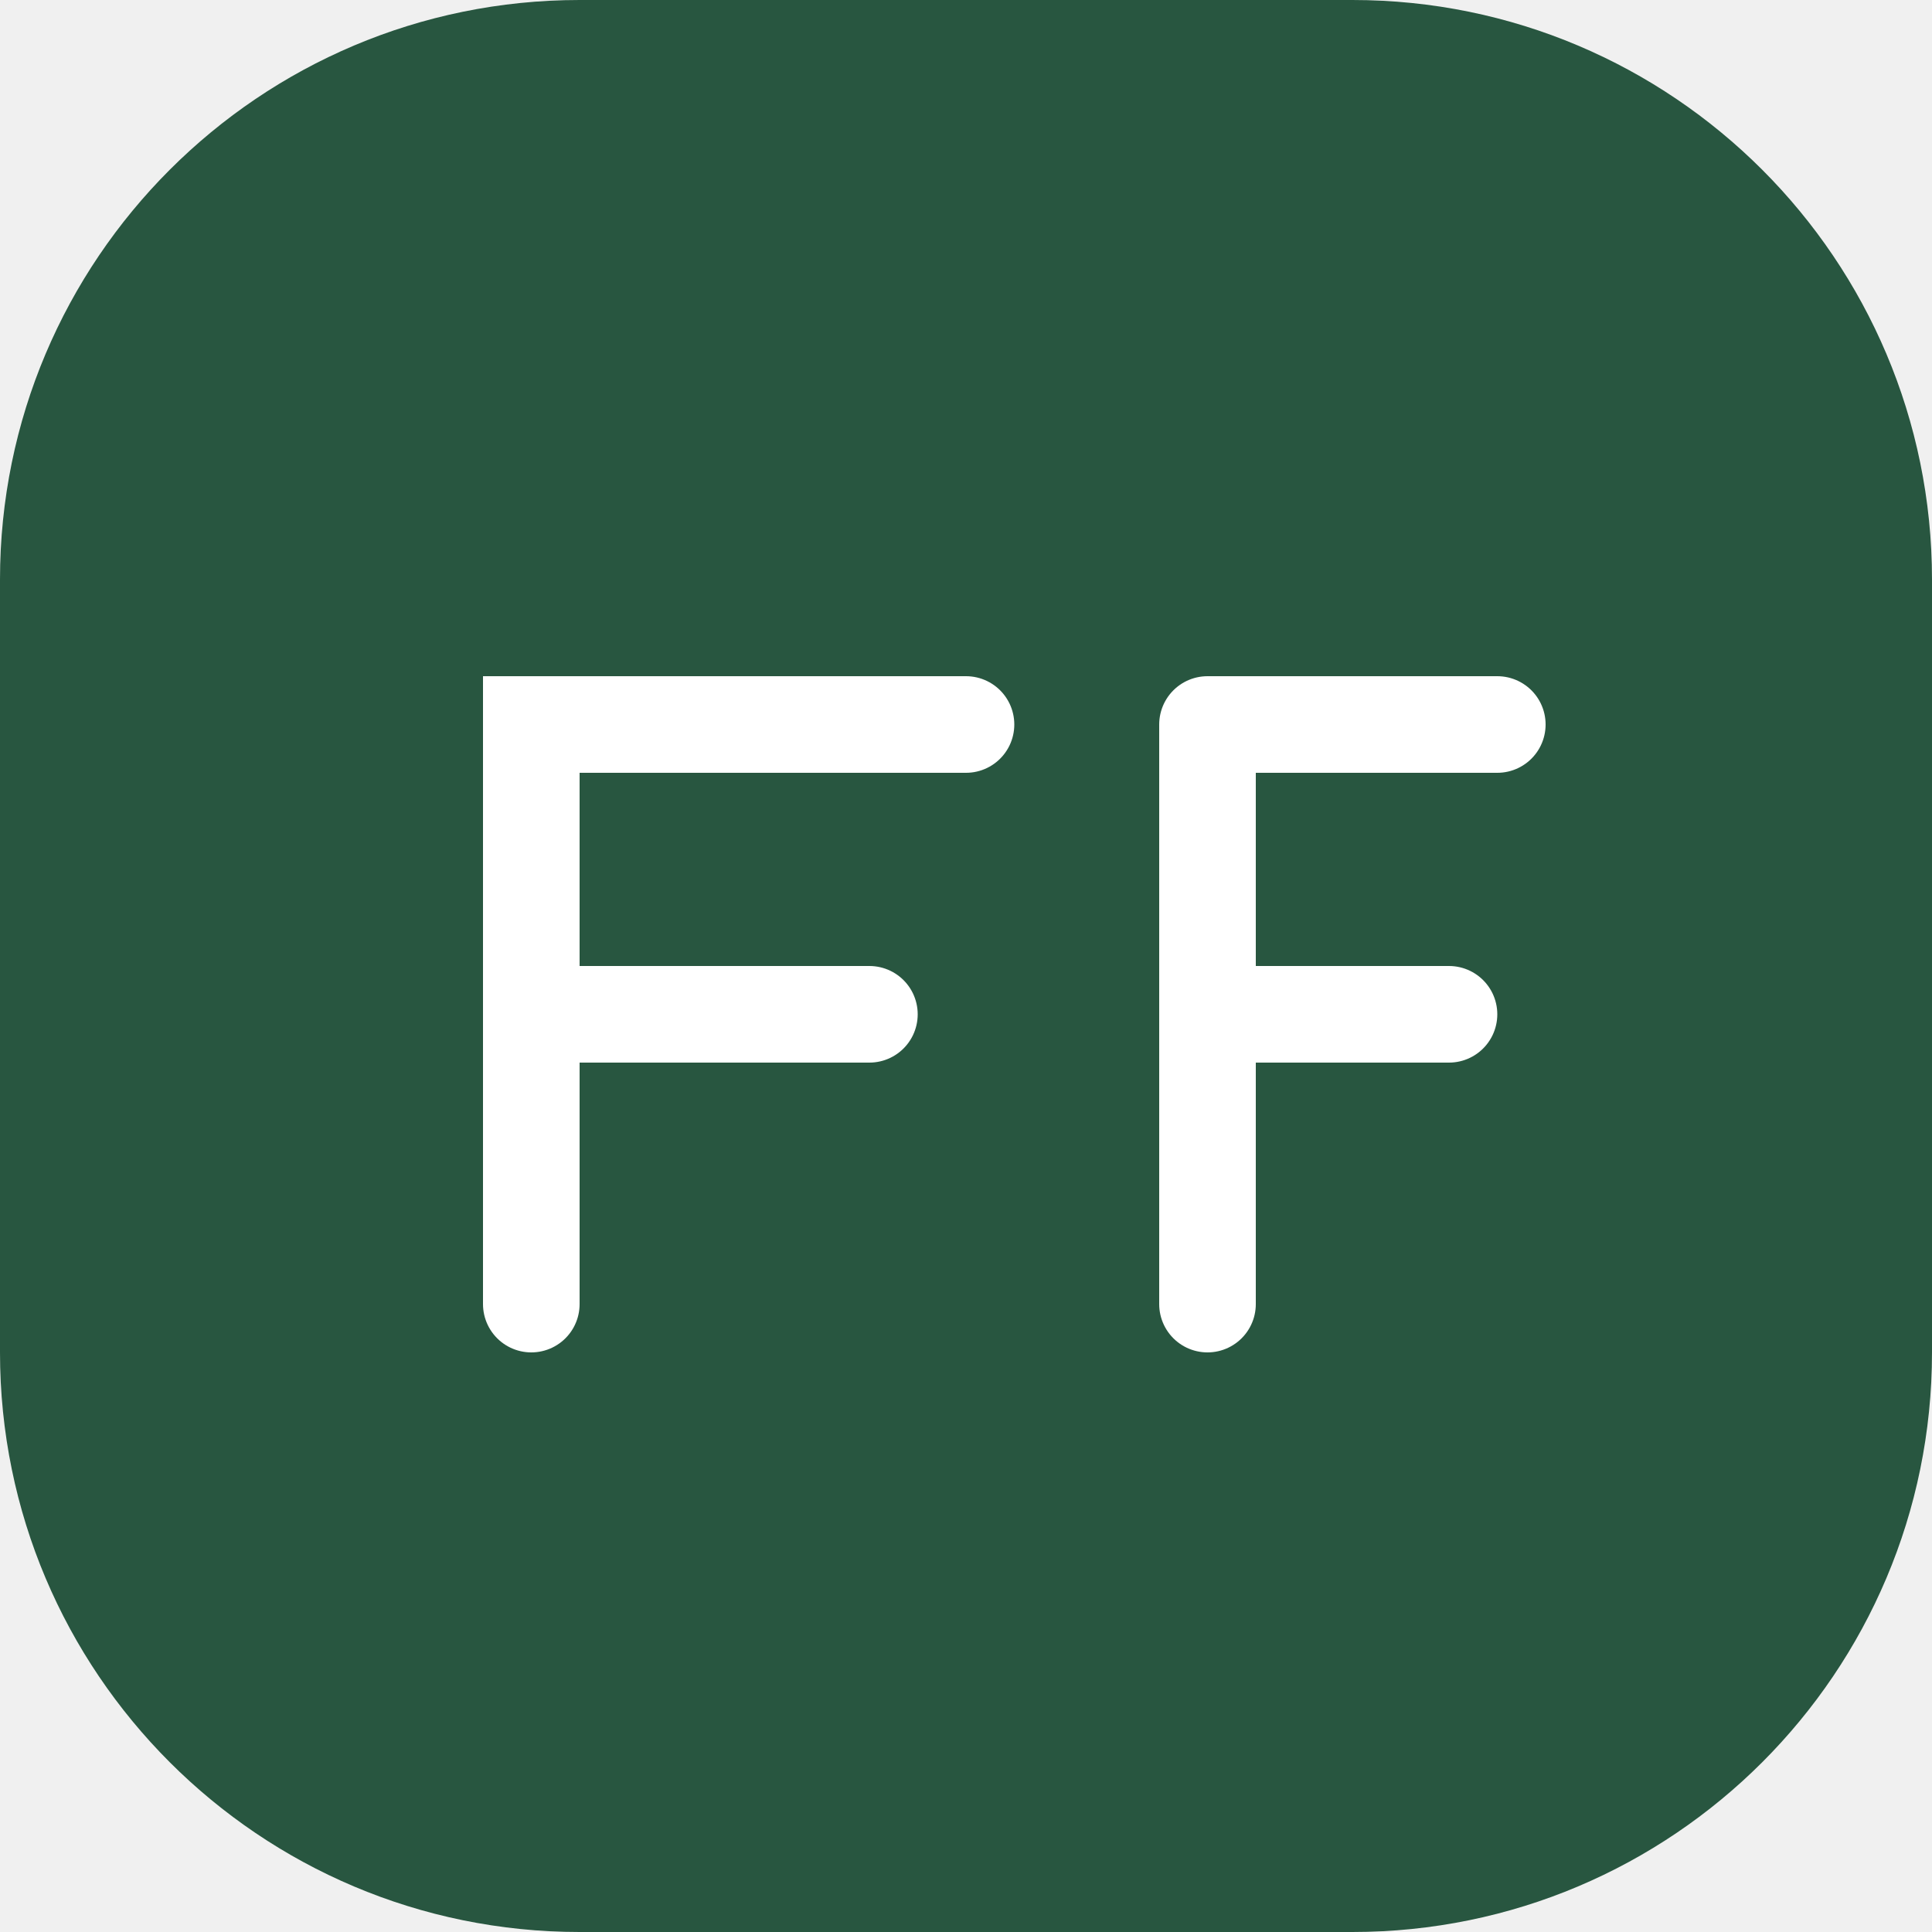
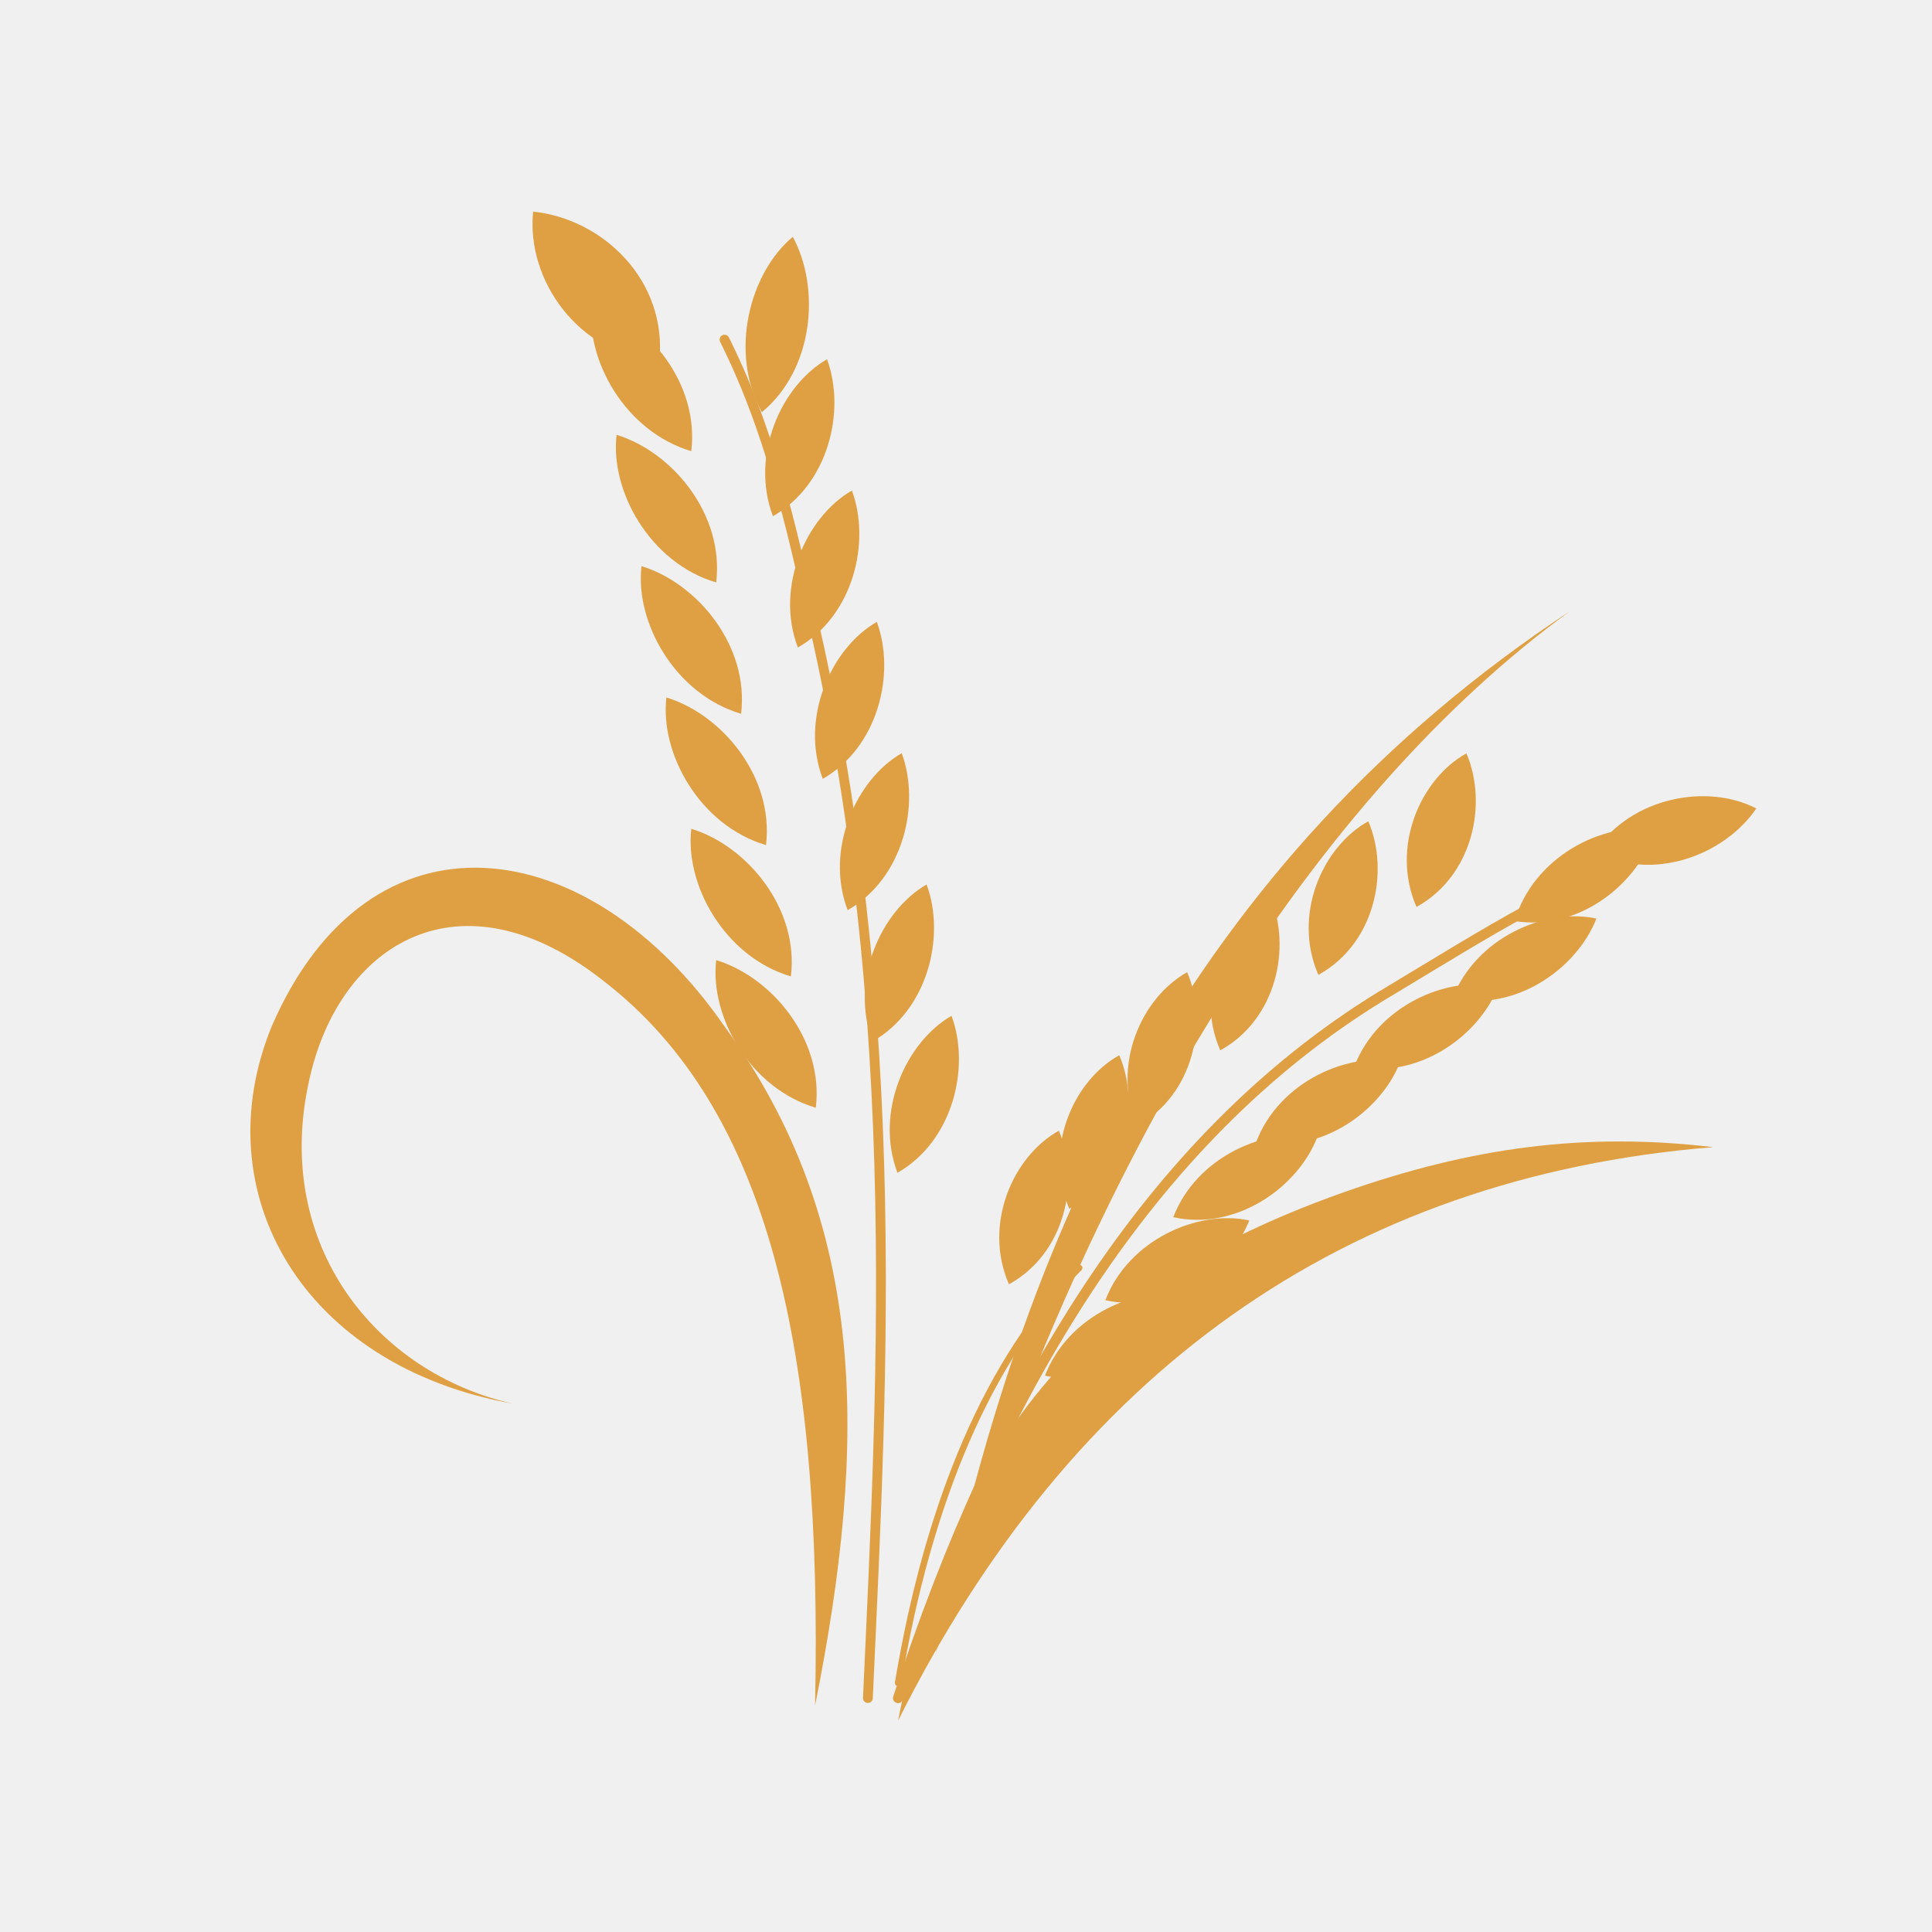
- <svg xmlns="http://www.w3.org/2000/svg" viewBox="0 0 40 40">
-   <rect width="40" height="40" rx="12" fill="#285640" />
-   <path d="M11 27V15h9M11 21h7m7-6v12m0-12h6m-6 6h5" stroke="#fff" stroke-width="2" fill="none" stroke-linecap="round" />
+ <svg xmlns="http://www.w3.org/2000/svg" viewBox="0 0 256 256" width="256" height="256" role="img" aria-label="Golden rice stalks logo">
+   <g fill="#DFA044" stroke="none">
+     <path d="M 108 226 C 109 179 102 147 80 130 C 61 115 45 125 41 143 C 36 165 50 182 68 186 C 40 181 27 158 36 136 C 49 106 78 110 96 136 C 115 162 115 191 108 226 Z" />
+     <path d="M 119 228 C 127 187 147 169 178 158 C 195 152 210 150 227 152 C 178 156 142 182 119 228 Z" />
+     <path d="M 124 219 C 135 163 158 114 208 81 C 175 105 144 152 124 219 Z" />
+     <path d="M 115 225 C 117 181 120 130 106 75 C 103 62 100 53 96 45" fill="none" stroke="#DFA044" stroke-width="1.3" stroke-linecap="round" />
+     <path d="M 0 -11.8 C 4.876 -5.782, 5.936 4.956, 0 11.8 C -5.83 4.72, -4.876 -6.136, 0 -11.8 Z" transform="translate(85.00 50.00) rotate(-34.0)" />
+     <path d="M 0 -11 C 4.6 -5.39, 5.6 4.62, 0 11 C -5.5 4.4, -4.6 -5.72, 0 -11 Z" transform="translate(106.00 58.00) rotate(19.0)" />
+     <path d="M 0 -11.8 C 4.876 -5.782, 5.936 4.956, 0 11.8 C -5.83 4.72, -4.876 -6.136, 0 -11.8 Z" transform="translate(88.30 67.40) rotate(-34.0)" />
+     <path d="M 0 -11 C 4.6 -5.39, 5.6 4.62, 0 11 C -5.5 4.4, -4.6 -5.72, 0 -11 Z" transform="translate(109.30 75.40) rotate(19.0)" />
+     <path d="M 0 -11.8 C 4.876 -5.782, 5.936 4.956, 0 11.8 C -5.83 4.72, -4.876 -6.136, 0 -11.8 Z" transform="translate(91.60 84.80) rotate(-34.0)" />
+     <path d="M 0 -11 C 4.6 -5.39, 5.6 4.62, 0 11 C -5.5 4.4, -4.6 -5.72, 0 -11 Z" transform="translate(112.60 92.80) rotate(19.0)" />
+     <path d="M 0 -11.8 C 4.876 -5.782, 5.936 4.956, 0 11.8 C -5.83 4.72, -4.876 -6.136, 0 -11.8 Z" transform="translate(94.90 102.20) rotate(-34.0)" />
+     <path d="M 0 -11 C 4.6 -5.39, 5.6 4.62, 0 11 C -5.5 4.4, -4.6 -5.72, 0 -11 Z" transform="translate(115.90 110.20) rotate(19.0)" />
+     <path d="M 0 -11.8 C 4.876 -5.782, 5.936 4.956, 0 11.8 C -5.83 4.72, -4.876 -6.136, 0 -11.8 Z" transform="translate(98.20 119.60) rotate(-34.0)" />
+     <path d="M 0 -11 C 4.6 -5.39, 5.6 4.62, 0 11 C -5.5 4.4, -4.6 -5.72, 0 -11 Z" transform="translate(119.20 127.60) rotate(19.0)" />
+     <path d="M 0 -11.8 C 4.876 -5.782, 5.936 4.956, 0 11.8 C -5.83 4.72, -4.876 -6.136, 0 -11.8 Z" transform="translate(101.50 137.00) rotate(-34.0)" />
+     <path d="M 0 -11 C 4.6 -5.39, 5.6 4.62, 0 11 C -5.5 4.4, -4.6 -5.72, 0 -11 Z" transform="translate(122.50 145.00) rotate(19.0)" />
+     <path d="M 0 -13 C 6.44 -6.37, 7.84 5.46, 0 13 C -7.7 5.2, -6.44 -6.76, 0 -13 Z" transform="translate(79.00 38.00) rotate(-40.0)" />
+     <path d="M 0 -11.8 C 4.784 -5.782, 5.824 4.956, 0 11.8 C -5.72 4.72, -4.784 -6.136, 0 -11.8 Z" transform="translate(103.00 43.00) rotate(10.0)" />
+     <path d="M 119 225 C 132 185 152 151 183 132 C 198 123 207 117 222 112" fill="none" stroke="#DFA044" stroke-width="1.35" stroke-linecap="round" />
+     <path d="M 0 -10.7 C 4.784 -5.243, 5.824 4.494, 0 10.7 C -5.72 4.28, -4.784 -5.564, 0 -10.7 Z" transform="translate(137.00 160.00) rotate(18.0)" />
+     <path d="M 0 -10.9 C 4.6 -5.341, 5.6 4.578, 0 10.9 C -5.5 4.36, -4.6 -5.668, 0 -10.9 Z" transform="translate(148.00 177.00) rotate(61.0)" />
+     <path d="M 0 -10.7 C 4.784 -5.243, 5.824 4.494, 0 10.7 C -5.72 4.28, -4.784 -5.564, 0 -10.7 Z" transform="translate(145.00 150.00) rotate(18.0)" />
+     <path d="M 0 -10.9 C 4.6 -5.341, 5.6 4.578, 0 10.9 C -5.5 4.36, -4.6 -5.668, 0 -10.9 Z" transform="translate(156.00 167.00) rotate(61.0)" />
+     <path d="M 0 -10.7 C 4.784 -5.243, 5.824 4.494, 0 10.7 C -5.72 4.28, -4.784 -5.564, 0 -10.7 Z" transform="translate(154.00 139.00) rotate(18.0)" />
+     <path d="M 0 -10.9 C 4.6 -5.341, 5.6 4.578, 0 10.9 C -5.5 4.36, -4.6 -5.668, 0 -10.9 Z" transform="translate(165.00 156.00) rotate(61.0)" />
+     <path d="M 0 -10.7 C 4.784 -5.243, 5.824 4.494, 0 10.7 C -5.72 4.28, -4.784 -5.564, 0 -10.7 Z" transform="translate(165.00 129.00) rotate(18.0)" />
+     <path d="M 0 -10.9 C 4.6 -5.341, 5.6 4.578, 0 10.9 C -5.5 4.36, -4.6 -5.668, 0 -10.9 Z" transform="translate(176.00 146.00) rotate(61.0)" />
+     <path d="M 0 -10.7 C 4.784 -5.243, 5.824 4.494, 0 10.7 C -5.72 4.28, -4.784 -5.564, 0 -10.7 Z" transform="translate(178.00 119.00) rotate(18.0)" />
+     <path d="M 0 -10.9 C 4.6 -5.341, 5.6 4.578, 0 10.9 C -5.5 4.36, -4.6 -5.668, 0 -10.9 Z" transform="translate(189.00 136.00) rotate(61.0)" />
+     <path d="M 0 -10.7 C 4.784 -5.243, 5.824 4.494, 0 10.7 C -5.72 4.28, -4.784 -5.564, 0 -10.7 Z" transform="translate(191.00 110.00) rotate(18.0)" />
+     <path d="M 0 -10.9 C 4.6 -5.341, 5.6 4.578, 0 10.9 C -5.5 4.36, -4.6 -5.668, 0 -10.9 Z" transform="translate(202.00 127.00) rotate(61.0)" />
+     <path d="M 0 -11.1 C 4.784 -5.439, 5.824 4.662, 0 11.1 C -5.72 4.44, -4.784 -5.772, 0 -11.1 Z" transform="translate(210.00 116.00) rotate(57.0)" />
+     <path d="M 0 -11.1 C 4.876 -5.439, 5.936 4.662, 0 11.1 C -5.83 4.44, -4.876 -5.772, 0 -11.1 Z" transform="translate(222.00 110.00) rotate(75.0)" />
+     <path d="M 119 223 C 123 199 131 180 143 168" fill="none" stroke="#DFA044" stroke-width="0.85" stroke-linecap="round" />
+   </g>
</svg>
